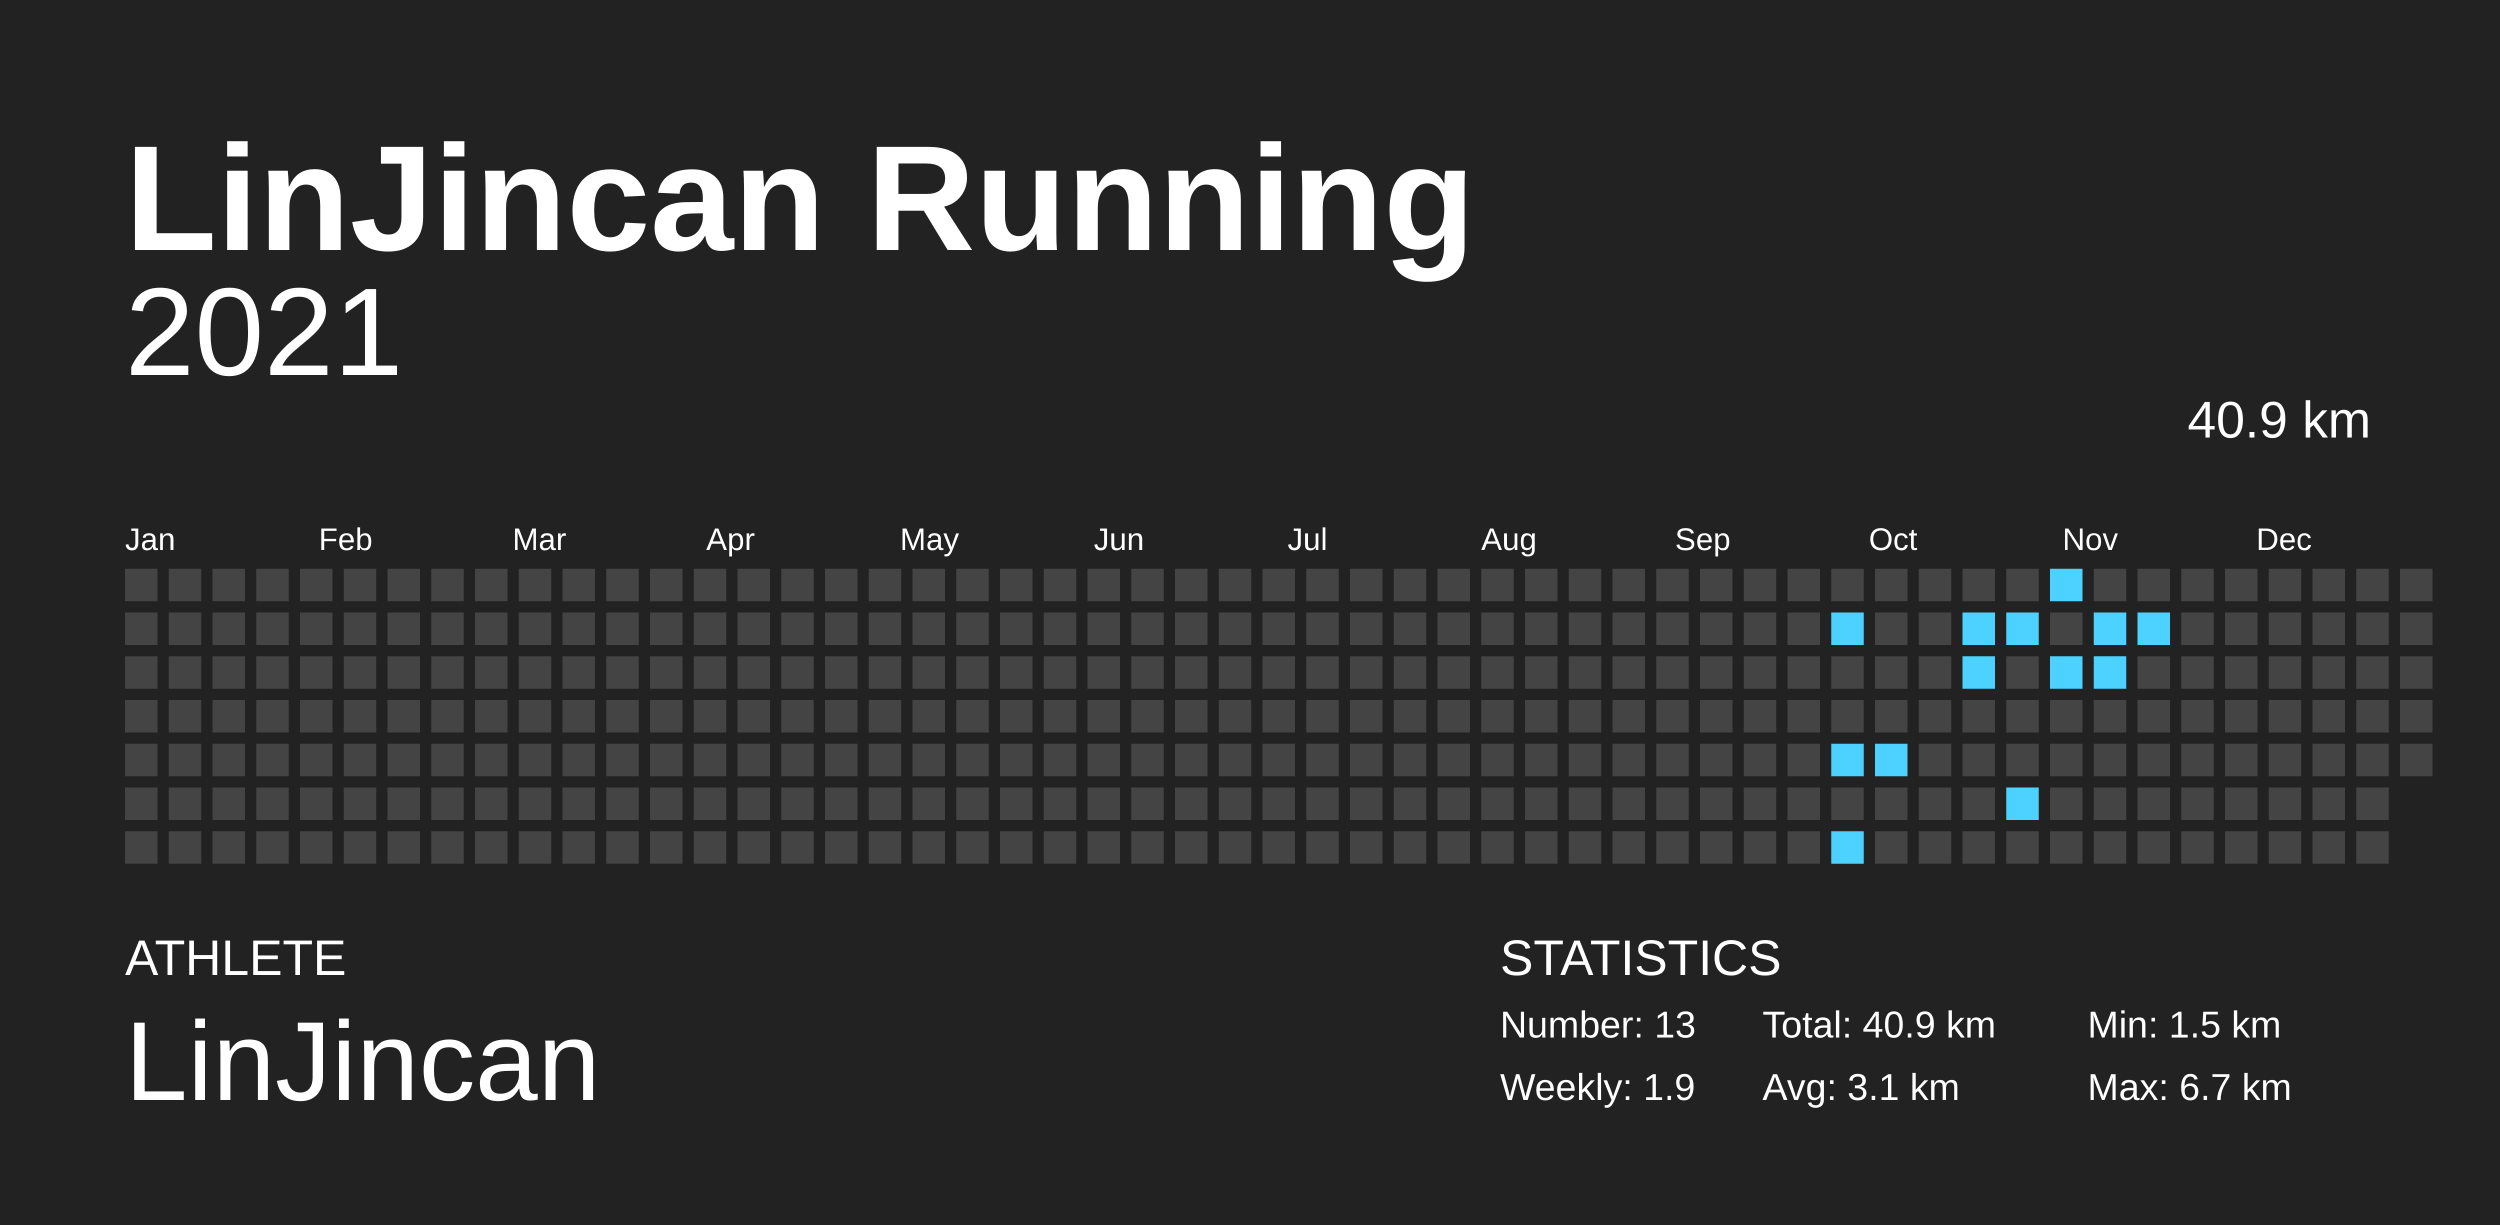
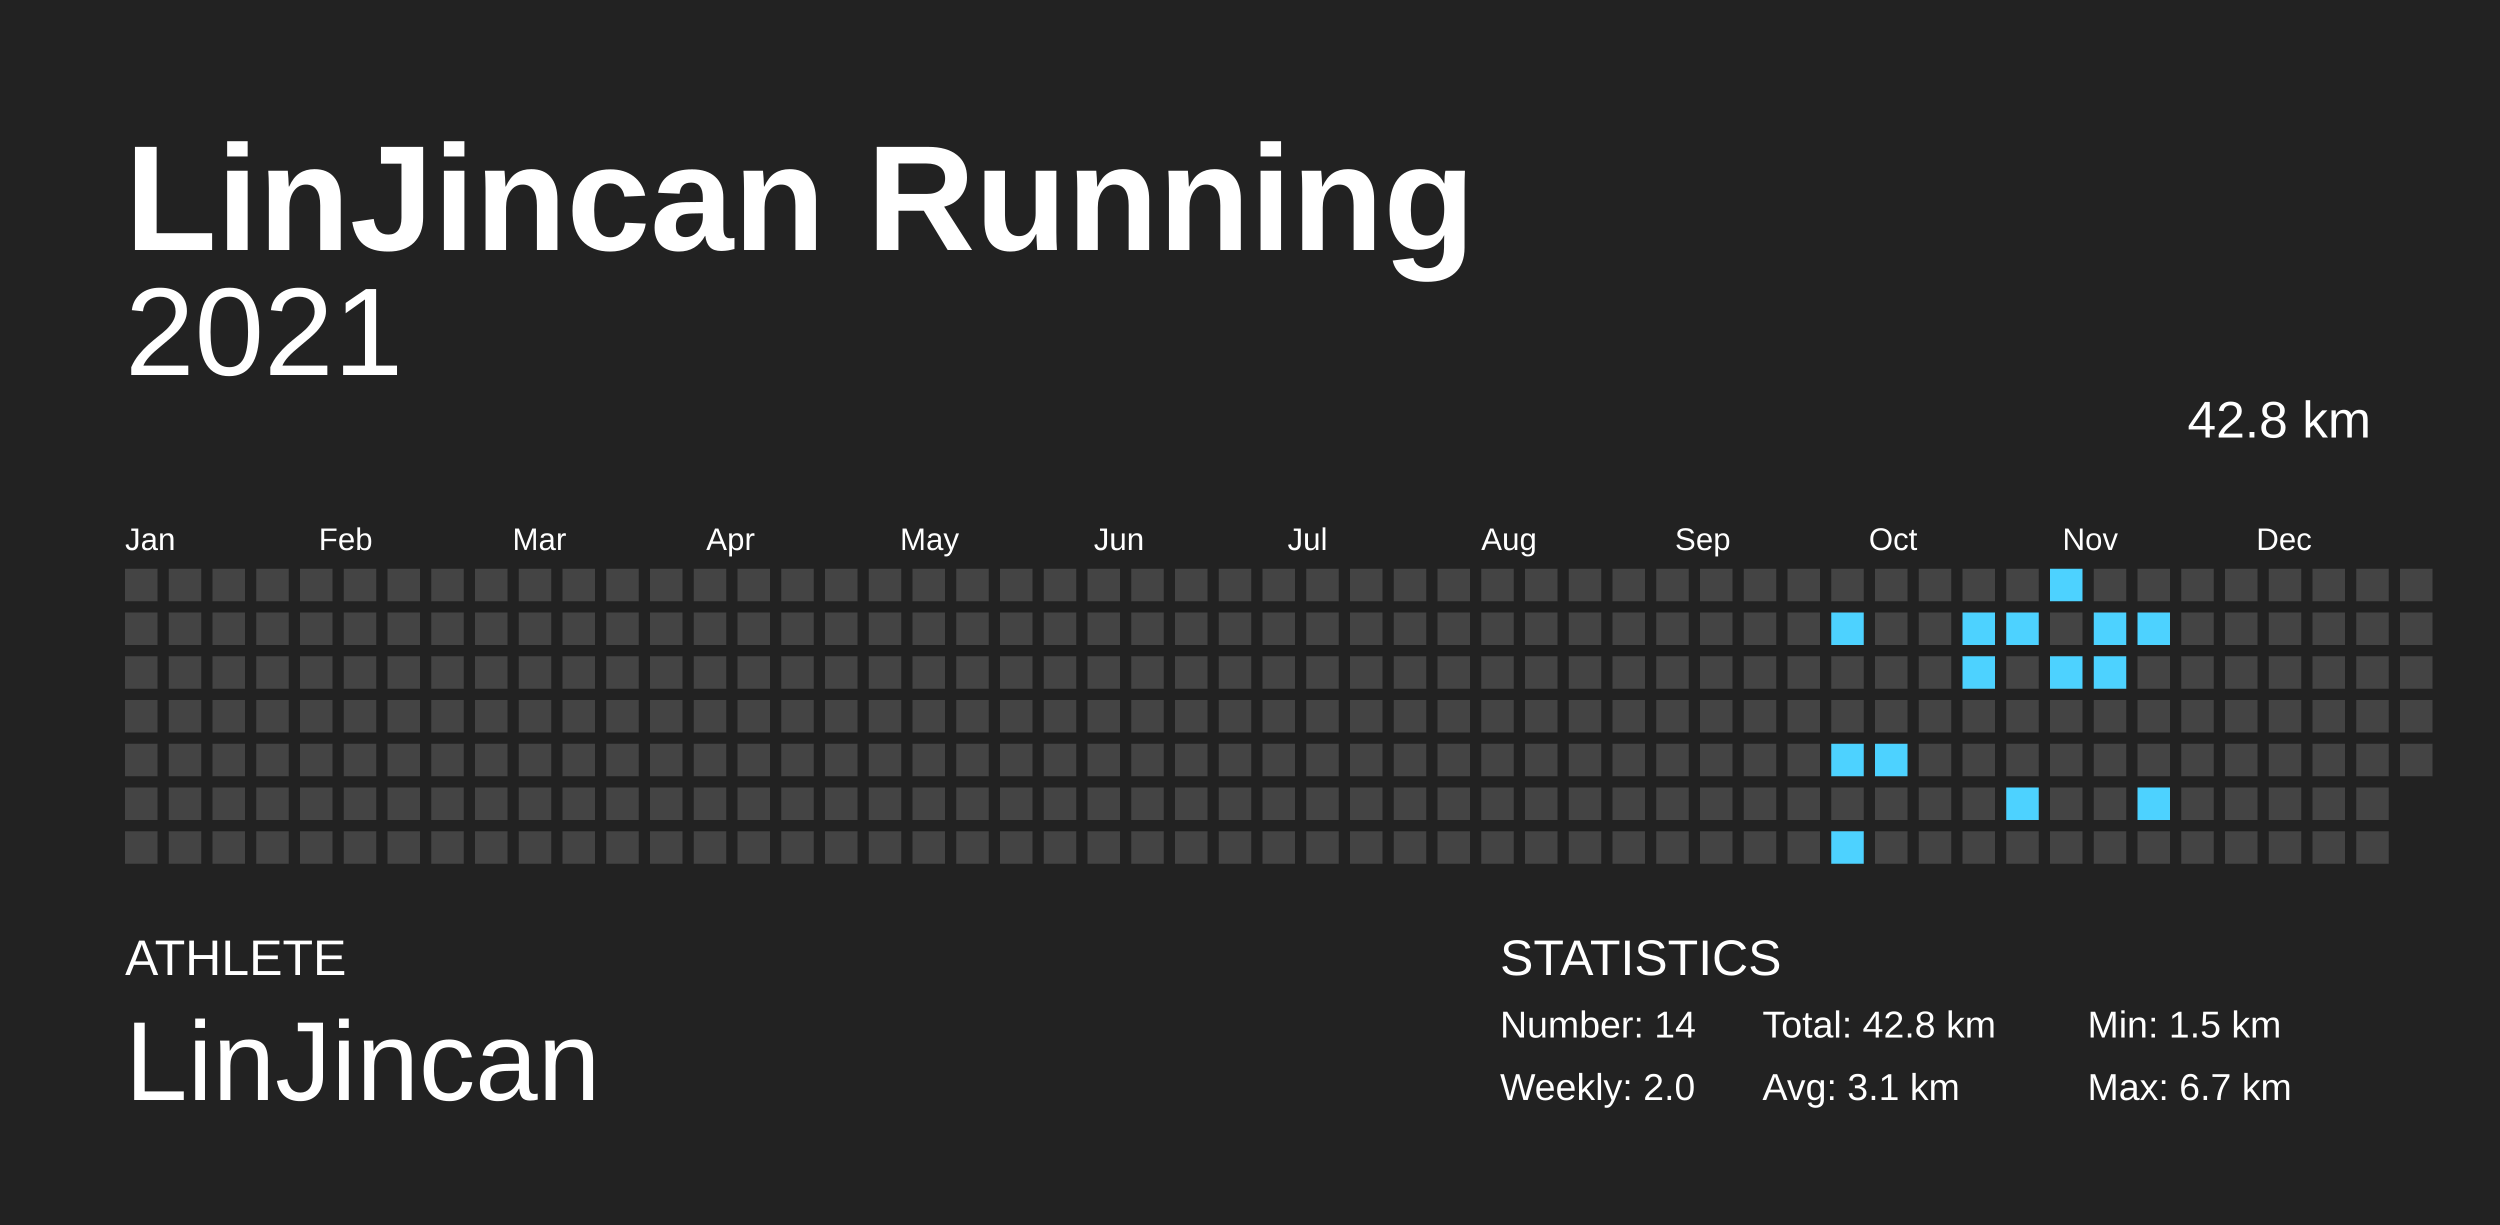
<svg xmlns="http://www.w3.org/2000/svg" baseProfile="full" height="98mm" version="1.1" viewBox="0,0,200,98" width="200mm">
  <defs />
  <rect fill="#222222" height="98" width="200" x="0" y="0" />
  <text fill="#FFFFFF" style="font-size:12px; font-family:Arial; font-weight:bold;" x="10" y="20">LinJincan Running</text>
  <text fill="#FFFFFF" style="font-size:4px; font-family:Arial" x="10" y="78">ATHLETE</text>
  <text fill="#FFFFFF" style="font-size:9px; font-family:Arial" x="10" y="88">LinJincan</text>
  <text fill="#FFFFFF" style="font-size:4px; font-family:Arial" x="120" y="78">STATISTICS</text>
-   <text fill="#FFFFFF" style="font-size:3px; font-family:Arial" x="120" y="83">Number: 13</text>
-   <text fill="#FFFFFF" style="font-size:3px; font-family:Arial" x="120" y="88">Weekly: 1.9</text>
-   <text fill="#FFFFFF" style="font-size:3px; font-family:Arial" x="141" y="83">Total: 40.9 km</text>
+   <text fill="#FFFFFF" style="font-size:3px; font-family:Arial" x="120" y="83">Number: 14</text>
+   <text fill="#FFFFFF" style="font-size:3px; font-family:Arial" x="120" y="88">Weekly: 2.0</text>
+   <text fill="#FFFFFF" style="font-size:3px; font-family:Arial" x="141" y="83">Total: 42.8 km</text>
  <text fill="#FFFFFF" style="font-size:3px; font-family:Arial" x="141" y="88">Avg: 3.1 km</text>
  <text fill="#FFFFFF" style="font-size:3px; font-family:Arial" x="167" y="83">Min: 1.5 km</text>
  <text fill="#FFFFFF" style="font-size:3px; font-family:Arial" x="167" y="88">Max: 6.7 km</text>
  <text alignment-baseline="hanging" fill="#FFFFFF" style="font-size:10.0px; font-family:Arial;" x="10" y="30">2021</text>
-   <text alignment-baseline="hanging" fill="#FFFFFF" style="font-size:4.125px; font-family:Arial;" x="175" y="35">40.9 km</text>
+   <text alignment-baseline="hanging" fill="#FFFFFF" style="font-size:4.125px; font-family:Arial;" x="175" y="35">42.8 km</text>
  <text fill="#FFFFFF" style="font-size:2.5px; font-family:Arial" x="10.0" y="44">Jan</text>
  <text fill="#FFFFFF" style="font-size:2.5px; font-family:Arial" x="25.5" y="44">Feb</text>
  <text fill="#FFFFFF" style="font-size:2.5px; font-family:Arial" x="41.0" y="44">Mar</text>
  <text fill="#FFFFFF" style="font-size:2.5px; font-family:Arial" x="56.5" y="44">Apr</text>
  <text fill="#FFFFFF" style="font-size:2.5px; font-family:Arial" x="72.0" y="44">May</text>
  <text fill="#FFFFFF" style="font-size:2.5px; font-family:Arial" x="87.5" y="44">Jun</text>
  <text fill="#FFFFFF" style="font-size:2.5px; font-family:Arial" x="103.0" y="44">Jul</text>
  <text fill="#FFFFFF" style="font-size:2.5px; font-family:Arial" x="118.5" y="44">Aug</text>
  <text fill="#FFFFFF" style="font-size:2.5px; font-family:Arial" x="134.0" y="44">Sep</text>
  <text fill="#FFFFFF" style="font-size:2.5px; font-family:Arial" x="149.5" y="44">Oct</text>
  <text fill="#FFFFFF" style="font-size:2.5px; font-family:Arial" x="165.0" y="44">Nov</text>
  <text fill="#FFFFFF" style="font-size:2.5px; font-family:Arial" x="180.5" y="44">Dec</text>
  <rect fill="#444444" height="2.6" width="2.6" x="10.0" y="45.5" />
  <rect fill="#444444" height="2.6" width="2.6" x="10.0" y="49.0" />
  <rect fill="#444444" height="2.6" width="2.6" x="10.0" y="52.5" />
  <rect fill="#444444" height="2.6" width="2.6" x="10.0" y="56.0" />
  <rect fill="#444444" height="2.6" width="2.6" x="10.0" y="59.5" />
  <rect fill="#444444" height="2.6" width="2.6" x="10.0" y="63.0" />
  <rect fill="#444444" height="2.6" width="2.6" x="10.0" y="66.5" />
  <rect fill="#444444" height="2.6" width="2.6" x="13.5" y="45.5" />
  <rect fill="#444444" height="2.6" width="2.6" x="13.5" y="49.0" />
  <rect fill="#444444" height="2.6" width="2.6" x="13.5" y="52.5" />
  <rect fill="#444444" height="2.6" width="2.6" x="13.5" y="56.0" />
  <rect fill="#444444" height="2.6" width="2.6" x="13.5" y="59.5" />
  <rect fill="#444444" height="2.6" width="2.6" x="13.5" y="63.0" />
  <rect fill="#444444" height="2.6" width="2.6" x="13.5" y="66.5" />
  <rect fill="#444444" height="2.6" width="2.6" x="17.0" y="45.5" />
  <rect fill="#444444" height="2.6" width="2.6" x="17.0" y="49.0" />
  <rect fill="#444444" height="2.6" width="2.6" x="17.0" y="52.5" />
  <rect fill="#444444" height="2.6" width="2.6" x="17.0" y="56.0" />
  <rect fill="#444444" height="2.6" width="2.6" x="17.0" y="59.5" />
  <rect fill="#444444" height="2.6" width="2.6" x="17.0" y="63.0" />
  <rect fill="#444444" height="2.6" width="2.6" x="17.0" y="66.5" />
  <rect fill="#444444" height="2.6" width="2.6" x="20.5" y="45.5" />
  <rect fill="#444444" height="2.6" width="2.6" x="20.5" y="49.0" />
  <rect fill="#444444" height="2.6" width="2.6" x="20.5" y="52.5" />
  <rect fill="#444444" height="2.6" width="2.6" x="20.5" y="56.0" />
  <rect fill="#444444" height="2.6" width="2.6" x="20.5" y="59.5" />
  <rect fill="#444444" height="2.6" width="2.6" x="20.5" y="63.0" />
  <rect fill="#444444" height="2.6" width="2.6" x="20.5" y="66.5" />
  <rect fill="#444444" height="2.6" width="2.6" x="24.0" y="45.5" />
  <rect fill="#444444" height="2.6" width="2.6" x="24.0" y="49.0" />
  <rect fill="#444444" height="2.6" width="2.6" x="24.0" y="52.5" />
  <rect fill="#444444" height="2.6" width="2.6" x="24.0" y="56.0" />
  <rect fill="#444444" height="2.6" width="2.6" x="24.0" y="59.5" />
  <rect fill="#444444" height="2.6" width="2.6" x="24.0" y="63.0" />
  <rect fill="#444444" height="2.6" width="2.6" x="24.0" y="66.5" />
  <rect fill="#444444" height="2.6" width="2.6" x="27.5" y="45.5" />
  <rect fill="#444444" height="2.6" width="2.6" x="27.5" y="49.0" />
  <rect fill="#444444" height="2.6" width="2.6" x="27.5" y="52.5" />
  <rect fill="#444444" height="2.6" width="2.6" x="27.5" y="56.0" />
  <rect fill="#444444" height="2.6" width="2.6" x="27.5" y="59.5" />
  <rect fill="#444444" height="2.6" width="2.6" x="27.5" y="63.0" />
  <rect fill="#444444" height="2.6" width="2.6" x="27.5" y="66.5" />
  <rect fill="#444444" height="2.6" width="2.6" x="31.0" y="45.5" />
  <rect fill="#444444" height="2.6" width="2.6" x="31.0" y="49.0" />
  <rect fill="#444444" height="2.6" width="2.6" x="31.0" y="52.5" />
  <rect fill="#444444" height="2.6" width="2.6" x="31.0" y="56.0" />
  <rect fill="#444444" height="2.6" width="2.6" x="31.0" y="59.5" />
  <rect fill="#444444" height="2.6" width="2.6" x="31.0" y="63.0" />
  <rect fill="#444444" height="2.6" width="2.6" x="31.0" y="66.5" />
  <rect fill="#444444" height="2.6" width="2.6" x="34.5" y="45.5" />
  <rect fill="#444444" height="2.6" width="2.6" x="34.5" y="49.0" />
  <rect fill="#444444" height="2.6" width="2.6" x="34.5" y="52.5" />
  <rect fill="#444444" height="2.6" width="2.6" x="34.5" y="56.0" />
  <rect fill="#444444" height="2.6" width="2.6" x="34.5" y="59.5" />
  <rect fill="#444444" height="2.6" width="2.6" x="34.5" y="63.0" />
  <rect fill="#444444" height="2.6" width="2.6" x="34.5" y="66.5" />
  <rect fill="#444444" height="2.6" width="2.6" x="38.0" y="45.5" />
  <rect fill="#444444" height="2.6" width="2.6" x="38.0" y="49.0" />
  <rect fill="#444444" height="2.6" width="2.6" x="38.0" y="52.5" />
  <rect fill="#444444" height="2.6" width="2.6" x="38.0" y="56.0" />
  <rect fill="#444444" height="2.6" width="2.6" x="38.0" y="59.5" />
  <rect fill="#444444" height="2.6" width="2.6" x="38.0" y="63.0" />
  <rect fill="#444444" height="2.6" width="2.6" x="38.0" y="66.5" />
  <rect fill="#444444" height="2.6" width="2.6" x="41.5" y="45.5" />
  <rect fill="#444444" height="2.6" width="2.6" x="41.5" y="49.0" />
  <rect fill="#444444" height="2.6" width="2.6" x="41.5" y="52.5" />
  <rect fill="#444444" height="2.6" width="2.6" x="41.5" y="56.0" />
  <rect fill="#444444" height="2.6" width="2.6" x="41.5" y="59.5" />
  <rect fill="#444444" height="2.6" width="2.6" x="41.5" y="63.0" />
  <rect fill="#444444" height="2.6" width="2.6" x="41.5" y="66.5" />
  <rect fill="#444444" height="2.6" width="2.6" x="45.0" y="45.5" />
  <rect fill="#444444" height="2.6" width="2.6" x="45.0" y="49.0" />
  <rect fill="#444444" height="2.6" width="2.6" x="45.0" y="52.5" />
  <rect fill="#444444" height="2.6" width="2.6" x="45.0" y="56.0" />
  <rect fill="#444444" height="2.6" width="2.6" x="45.0" y="59.5" />
  <rect fill="#444444" height="2.6" width="2.6" x="45.0" y="63.0" />
  <rect fill="#444444" height="2.6" width="2.6" x="45.0" y="66.5" />
  <rect fill="#444444" height="2.6" width="2.6" x="48.5" y="45.5" />
  <rect fill="#444444" height="2.6" width="2.6" x="48.5" y="49.0" />
  <rect fill="#444444" height="2.6" width="2.6" x="48.5" y="52.5" />
  <rect fill="#444444" height="2.6" width="2.6" x="48.5" y="56.0" />
  <rect fill="#444444" height="2.6" width="2.6" x="48.5" y="59.5" />
  <rect fill="#444444" height="2.6" width="2.6" x="48.5" y="63.0" />
  <rect fill="#444444" height="2.6" width="2.6" x="48.5" y="66.5" />
  <rect fill="#444444" height="2.6" width="2.6" x="52.0" y="45.5" />
  <rect fill="#444444" height="2.6" width="2.6" x="52.0" y="49.0" />
  <rect fill="#444444" height="2.6" width="2.6" x="52.0" y="52.5" />
  <rect fill="#444444" height="2.6" width="2.6" x="52.0" y="56.0" />
  <rect fill="#444444" height="2.6" width="2.6" x="52.0" y="59.5" />
  <rect fill="#444444" height="2.6" width="2.6" x="52.0" y="63.0" />
  <rect fill="#444444" height="2.6" width="2.6" x="52.0" y="66.5" />
  <rect fill="#444444" height="2.6" width="2.6" x="55.5" y="45.5" />
  <rect fill="#444444" height="2.6" width="2.6" x="55.5" y="49.0" />
  <rect fill="#444444" height="2.6" width="2.6" x="55.5" y="52.5" />
  <rect fill="#444444" height="2.6" width="2.6" x="55.5" y="56.0" />
  <rect fill="#444444" height="2.6" width="2.6" x="55.5" y="59.5" />
  <rect fill="#444444" height="2.6" width="2.6" x="55.5" y="63.0" />
  <rect fill="#444444" height="2.6" width="2.6" x="55.5" y="66.5" />
  <rect fill="#444444" height="2.6" width="2.6" x="59.0" y="45.5" />
  <rect fill="#444444" height="2.6" width="2.6" x="59.0" y="49.0" />
  <rect fill="#444444" height="2.6" width="2.6" x="59.0" y="52.5" />
  <rect fill="#444444" height="2.6" width="2.6" x="59.0" y="56.0" />
  <rect fill="#444444" height="2.6" width="2.6" x="59.0" y="59.5" />
  <rect fill="#444444" height="2.6" width="2.6" x="59.0" y="63.0" />
  <rect fill="#444444" height="2.6" width="2.6" x="59.0" y="66.5" />
  <rect fill="#444444" height="2.6" width="2.6" x="62.5" y="45.5" />
  <rect fill="#444444" height="2.6" width="2.6" x="62.5" y="49.0" />
  <rect fill="#444444" height="2.6" width="2.6" x="62.5" y="52.5" />
  <rect fill="#444444" height="2.6" width="2.6" x="62.5" y="56.0" />
  <rect fill="#444444" height="2.6" width="2.6" x="62.5" y="59.5" />
  <rect fill="#444444" height="2.6" width="2.6" x="62.5" y="63.0" />
  <rect fill="#444444" height="2.6" width="2.6" x="62.5" y="66.5" />
  <rect fill="#444444" height="2.6" width="2.6" x="66.0" y="45.5" />
  <rect fill="#444444" height="2.6" width="2.6" x="66.0" y="49.0" />
  <rect fill="#444444" height="2.6" width="2.6" x="66.0" y="52.5" />
  <rect fill="#444444" height="2.6" width="2.6" x="66.0" y="56.0" />
  <rect fill="#444444" height="2.6" width="2.6" x="66.0" y="59.5" />
  <rect fill="#444444" height="2.6" width="2.6" x="66.0" y="63.0" />
  <rect fill="#444444" height="2.6" width="2.6" x="66.0" y="66.5" />
  <rect fill="#444444" height="2.6" width="2.6" x="69.5" y="45.5" />
  <rect fill="#444444" height="2.6" width="2.6" x="69.5" y="49.0" />
  <rect fill="#444444" height="2.6" width="2.6" x="69.5" y="52.5" />
  <rect fill="#444444" height="2.6" width="2.6" x="69.5" y="56.0" />
  <rect fill="#444444" height="2.6" width="2.6" x="69.5" y="59.5" />
  <rect fill="#444444" height="2.6" width="2.6" x="69.5" y="63.0" />
  <rect fill="#444444" height="2.6" width="2.6" x="69.5" y="66.5" />
  <rect fill="#444444" height="2.6" width="2.6" x="73.0" y="45.5" />
  <rect fill="#444444" height="2.6" width="2.6" x="73.0" y="49.0" />
  <rect fill="#444444" height="2.6" width="2.6" x="73.0" y="52.5" />
  <rect fill="#444444" height="2.6" width="2.6" x="73.0" y="56.0" />
  <rect fill="#444444" height="2.6" width="2.6" x="73.0" y="59.5" />
  <rect fill="#444444" height="2.6" width="2.6" x="73.0" y="63.0" />
  <rect fill="#444444" height="2.6" width="2.6" x="73.0" y="66.5" />
  <rect fill="#444444" height="2.6" width="2.6" x="76.5" y="45.5" />
  <rect fill="#444444" height="2.6" width="2.6" x="76.5" y="49.0" />
  <rect fill="#444444" height="2.6" width="2.6" x="76.5" y="52.5" />
  <rect fill="#444444" height="2.6" width="2.6" x="76.5" y="56.0" />
  <rect fill="#444444" height="2.6" width="2.6" x="76.5" y="59.5" />
  <rect fill="#444444" height="2.6" width="2.6" x="76.5" y="63.0" />
  <rect fill="#444444" height="2.6" width="2.6" x="76.5" y="66.5" />
  <rect fill="#444444" height="2.6" width="2.6" x="80.0" y="45.5" />
  <rect fill="#444444" height="2.6" width="2.6" x="80.0" y="49.0" />
  <rect fill="#444444" height="2.6" width="2.6" x="80.0" y="52.5" />
  <rect fill="#444444" height="2.6" width="2.6" x="80.0" y="56.0" />
  <rect fill="#444444" height="2.6" width="2.6" x="80.0" y="59.5" />
  <rect fill="#444444" height="2.6" width="2.6" x="80.0" y="63.0" />
  <rect fill="#444444" height="2.6" width="2.6" x="80.0" y="66.5" />
  <rect fill="#444444" height="2.6" width="2.6" x="83.5" y="45.5" />
  <rect fill="#444444" height="2.6" width="2.6" x="83.5" y="49.0" />
  <rect fill="#444444" height="2.6" width="2.6" x="83.5" y="52.5" />
  <rect fill="#444444" height="2.6" width="2.6" x="83.5" y="56.0" />
  <rect fill="#444444" height="2.6" width="2.6" x="83.5" y="59.5" />
  <rect fill="#444444" height="2.6" width="2.6" x="83.5" y="63.0" />
  <rect fill="#444444" height="2.6" width="2.6" x="83.5" y="66.5" />
  <rect fill="#444444" height="2.6" width="2.6" x="87.0" y="45.5" />
  <rect fill="#444444" height="2.6" width="2.6" x="87.0" y="49.0" />
  <rect fill="#444444" height="2.6" width="2.6" x="87.0" y="52.5" />
  <rect fill="#444444" height="2.6" width="2.6" x="87.0" y="56.0" />
  <rect fill="#444444" height="2.6" width="2.6" x="87.0" y="59.5" />
  <rect fill="#444444" height="2.6" width="2.6" x="87.0" y="63.0" />
  <rect fill="#444444" height="2.6" width="2.6" x="87.0" y="66.5" />
  <rect fill="#444444" height="2.6" width="2.6" x="90.5" y="45.5" />
  <rect fill="#444444" height="2.6" width="2.6" x="90.5" y="49.0" />
  <rect fill="#444444" height="2.6" width="2.6" x="90.5" y="52.5" />
  <rect fill="#444444" height="2.6" width="2.6" x="90.5" y="56.0" />
  <rect fill="#444444" height="2.6" width="2.6" x="90.5" y="59.5" />
  <rect fill="#444444" height="2.6" width="2.6" x="90.5" y="63.0" />
  <rect fill="#444444" height="2.6" width="2.6" x="90.5" y="66.5" />
  <rect fill="#444444" height="2.6" width="2.6" x="94.0" y="45.5" />
  <rect fill="#444444" height="2.6" width="2.6" x="94.0" y="49.0" />
  <rect fill="#444444" height="2.6" width="2.6" x="94.0" y="52.5" />
  <rect fill="#444444" height="2.6" width="2.6" x="94.0" y="56.0" />
  <rect fill="#444444" height="2.6" width="2.6" x="94.0" y="59.5" />
  <rect fill="#444444" height="2.6" width="2.6" x="94.0" y="63.0" />
  <rect fill="#444444" height="2.6" width="2.6" x="94.0" y="66.5" />
  <rect fill="#444444" height="2.6" width="2.6" x="97.5" y="45.5" />
  <rect fill="#444444" height="2.6" width="2.6" x="97.5" y="49.0" />
  <rect fill="#444444" height="2.6" width="2.6" x="97.5" y="52.5" />
  <rect fill="#444444" height="2.6" width="2.6" x="97.5" y="56.0" />
  <rect fill="#444444" height="2.6" width="2.6" x="97.5" y="59.5" />
  <rect fill="#444444" height="2.6" width="2.6" x="97.5" y="63.0" />
  <rect fill="#444444" height="2.6" width="2.6" x="97.5" y="66.5" />
  <rect fill="#444444" height="2.6" width="2.6" x="101.0" y="45.5" />
  <rect fill="#444444" height="2.6" width="2.6" x="101.0" y="49.0" />
  <rect fill="#444444" height="2.6" width="2.6" x="101.0" y="52.5" />
  <rect fill="#444444" height="2.6" width="2.6" x="101.0" y="56.0" />
  <rect fill="#444444" height="2.6" width="2.6" x="101.0" y="59.5" />
  <rect fill="#444444" height="2.6" width="2.6" x="101.0" y="63.0" />
  <rect fill="#444444" height="2.6" width="2.6" x="101.0" y="66.5" />
  <rect fill="#444444" height="2.6" width="2.6" x="104.5" y="45.5" />
  <rect fill="#444444" height="2.6" width="2.6" x="104.5" y="49.0" />
  <rect fill="#444444" height="2.6" width="2.6" x="104.5" y="52.5" />
  <rect fill="#444444" height="2.6" width="2.6" x="104.5" y="56.0" />
  <rect fill="#444444" height="2.6" width="2.6" x="104.5" y="59.5" />
  <rect fill="#444444" height="2.6" width="2.6" x="104.5" y="63.0" />
  <rect fill="#444444" height="2.6" width="2.6" x="104.5" y="66.5" />
  <rect fill="#444444" height="2.6" width="2.6" x="108.0" y="45.5" />
  <rect fill="#444444" height="2.6" width="2.6" x="108.0" y="49.0" />
  <rect fill="#444444" height="2.6" width="2.6" x="108.0" y="52.5" />
  <rect fill="#444444" height="2.6" width="2.6" x="108.0" y="56.0" />
  <rect fill="#444444" height="2.6" width="2.6" x="108.0" y="59.5" />
  <rect fill="#444444" height="2.6" width="2.6" x="108.0" y="63.0" />
  <rect fill="#444444" height="2.6" width="2.6" x="108.0" y="66.5" />
  <rect fill="#444444" height="2.6" width="2.6" x="111.5" y="45.5" />
  <rect fill="#444444" height="2.6" width="2.6" x="111.5" y="49.0" />
  <rect fill="#444444" height="2.6" width="2.6" x="111.5" y="52.5" />
  <rect fill="#444444" height="2.6" width="2.6" x="111.5" y="56.0" />
  <rect fill="#444444" height="2.6" width="2.6" x="111.5" y="59.5" />
  <rect fill="#444444" height="2.6" width="2.6" x="111.5" y="63.0" />
  <rect fill="#444444" height="2.6" width="2.6" x="111.5" y="66.5" />
  <rect fill="#444444" height="2.6" width="2.6" x="115.0" y="45.5" />
  <rect fill="#444444" height="2.6" width="2.6" x="115.0" y="49.0" />
  <rect fill="#444444" height="2.6" width="2.6" x="115.0" y="52.5" />
  <rect fill="#444444" height="2.6" width="2.6" x="115.0" y="56.0" />
  <rect fill="#444444" height="2.6" width="2.6" x="115.0" y="59.5" />
  <rect fill="#444444" height="2.6" width="2.6" x="115.0" y="63.0" />
  <rect fill="#444444" height="2.6" width="2.6" x="115.0" y="66.5" />
  <rect fill="#444444" height="2.6" width="2.6" x="118.5" y="45.5" />
  <rect fill="#444444" height="2.6" width="2.6" x="118.5" y="49.0" />
  <rect fill="#444444" height="2.6" width="2.6" x="118.5" y="52.5" />
  <rect fill="#444444" height="2.6" width="2.6" x="118.5" y="56.0" />
  <rect fill="#444444" height="2.6" width="2.6" x="118.5" y="59.5" />
  <rect fill="#444444" height="2.6" width="2.6" x="118.5" y="63.0" />
  <rect fill="#444444" height="2.6" width="2.6" x="118.5" y="66.5" />
  <rect fill="#444444" height="2.6" width="2.6" x="122.0" y="45.5" />
  <rect fill="#444444" height="2.6" width="2.6" x="122.0" y="49.0" />
  <rect fill="#444444" height="2.6" width="2.6" x="122.0" y="52.5" />
  <rect fill="#444444" height="2.6" width="2.6" x="122.0" y="56.0" />
  <rect fill="#444444" height="2.6" width="2.6" x="122.0" y="59.5" />
  <rect fill="#444444" height="2.6" width="2.6" x="122.0" y="63.0" />
  <rect fill="#444444" height="2.6" width="2.6" x="122.0" y="66.5" />
  <rect fill="#444444" height="2.6" width="2.6" x="125.5" y="45.5" />
  <rect fill="#444444" height="2.6" width="2.6" x="125.5" y="49.0" />
  <rect fill="#444444" height="2.6" width="2.6" x="125.5" y="52.5" />
  <rect fill="#444444" height="2.6" width="2.6" x="125.5" y="56.0" />
  <rect fill="#444444" height="2.6" width="2.6" x="125.5" y="59.5" />
  <rect fill="#444444" height="2.6" width="2.6" x="125.5" y="63.0" />
  <rect fill="#444444" height="2.6" width="2.6" x="125.5" y="66.5" />
  <rect fill="#444444" height="2.6" width="2.6" x="129.0" y="45.5" />
  <rect fill="#444444" height="2.6" width="2.6" x="129.0" y="49.0" />
  <rect fill="#444444" height="2.6" width="2.6" x="129.0" y="52.5" />
  <rect fill="#444444" height="2.6" width="2.6" x="129.0" y="56.0" />
  <rect fill="#444444" height="2.6" width="2.6" x="129.0" y="59.5" />
  <rect fill="#444444" height="2.6" width="2.6" x="129.0" y="63.0" />
  <rect fill="#444444" height="2.6" width="2.6" x="129.0" y="66.5" />
  <rect fill="#444444" height="2.6" width="2.6" x="132.5" y="45.5" />
  <rect fill="#444444" height="2.6" width="2.6" x="132.5" y="49.0" />
  <rect fill="#444444" height="2.6" width="2.6" x="132.5" y="52.5" />
  <rect fill="#444444" height="2.6" width="2.6" x="132.5" y="56.0" />
  <rect fill="#444444" height="2.6" width="2.6" x="132.5" y="59.5" />
  <rect fill="#444444" height="2.6" width="2.6" x="132.5" y="63.0" />
  <rect fill="#444444" height="2.6" width="2.6" x="132.5" y="66.5" />
  <rect fill="#444444" height="2.6" width="2.6" x="136.0" y="45.5" />
  <rect fill="#444444" height="2.6" width="2.6" x="136.0" y="49.0" />
  <rect fill="#444444" height="2.6" width="2.6" x="136.0" y="52.5" />
  <rect fill="#444444" height="2.6" width="2.6" x="136.0" y="56.0" />
  <rect fill="#444444" height="2.6" width="2.6" x="136.0" y="59.5" />
  <rect fill="#444444" height="2.6" width="2.6" x="136.0" y="63.0" />
  <rect fill="#444444" height="2.6" width="2.6" x="136.0" y="66.5" />
  <rect fill="#444444" height="2.6" width="2.6" x="139.5" y="45.5" />
  <rect fill="#444444" height="2.6" width="2.6" x="139.5" y="49.0" />
  <rect fill="#444444" height="2.6" width="2.6" x="139.5" y="52.5" />
  <rect fill="#444444" height="2.6" width="2.6" x="139.5" y="56.0" />
  <rect fill="#444444" height="2.6" width="2.6" x="139.5" y="59.5" />
  <rect fill="#444444" height="2.6" width="2.6" x="139.5" y="63.0" />
  <rect fill="#444444" height="2.6" width="2.6" x="139.5" y="66.5" />
  <rect fill="#444444" height="2.6" width="2.6" x="143.0" y="45.5" />
  <rect fill="#444444" height="2.6" width="2.6" x="143.0" y="49.0" />
  <rect fill="#444444" height="2.6" width="2.6" x="143.0" y="52.5" />
  <rect fill="#444444" height="2.6" width="2.6" x="143.0" y="56.0" />
  <rect fill="#444444" height="2.6" width="2.6" x="143.0" y="59.5" />
  <rect fill="#444444" height="2.6" width="2.6" x="143.0" y="63.0" />
  <rect fill="#444444" height="2.6" width="2.6" x="143.0" y="66.5" />
  <rect fill="#444444" height="2.6" width="2.6" x="146.5" y="45.5" />
  <rect fill="#4dd2ff" height="2.6" width="2.6" x="146.5" y="49.0" />
  <rect fill="#444444" height="2.6" width="2.6" x="146.5" y="52.5" />
  <rect fill="#444444" height="2.6" width="2.6" x="146.5" y="56.0" />
  <rect fill="#4dd2ff" height="2.6" width="2.6" x="146.5" y="59.5" />
  <rect fill="#444444" height="2.6" width="2.6" x="146.5" y="63.0" />
  <rect fill="#4dd2ff" height="2.6" width="2.6" x="146.5" y="66.5" />
  <rect fill="#444444" height="2.6" width="2.6" x="150.0" y="45.5" />
  <rect fill="#444444" height="2.6" width="2.6" x="150.0" y="49.0" />
  <rect fill="#444444" height="2.6" width="2.6" x="150.0" y="52.5" />
  <rect fill="#444444" height="2.6" width="2.6" x="150.0" y="56.0" />
  <rect fill="#4dd2ff" height="2.6" width="2.6" x="150.0" y="59.5" />
  <rect fill="#444444" height="2.6" width="2.6" x="150.0" y="63.0" />
  <rect fill="#444444" height="2.6" width="2.6" x="150.0" y="66.5" />
  <rect fill="#444444" height="2.6" width="2.6" x="153.5" y="45.5" />
  <rect fill="#444444" height="2.6" width="2.6" x="153.5" y="49.0" />
  <rect fill="#444444" height="2.6" width="2.6" x="153.5" y="52.5" />
  <rect fill="#444444" height="2.6" width="2.6" x="153.5" y="56.0" />
  <rect fill="#444444" height="2.6" width="2.6" x="153.5" y="59.5" />
  <rect fill="#444444" height="2.6" width="2.6" x="153.5" y="63.0" />
  <rect fill="#444444" height="2.6" width="2.6" x="153.5" y="66.5" />
  <rect fill="#444444" height="2.6" width="2.6" x="157.0" y="45.5" />
  <rect fill="#4dd2ff" height="2.6" width="2.6" x="157.0" y="49.0" />
  <rect fill="#4dd2ff" height="2.6" width="2.6" x="157.0" y="52.5" />
  <rect fill="#444444" height="2.6" width="2.6" x="157.0" y="56.0" />
  <rect fill="#444444" height="2.6" width="2.6" x="157.0" y="59.5" />
  <rect fill="#444444" height="2.6" width="2.6" x="157.0" y="63.0" />
  <rect fill="#444444" height="2.6" width="2.6" x="157.0" y="66.5" />
  <rect fill="#444444" height="2.6" width="2.6" x="160.5" y="45.5" />
  <rect fill="#4dd2ff" height="2.6" width="2.6" x="160.5" y="49.0" />
  <rect fill="#444444" height="2.6" width="2.6" x="160.5" y="52.5" />
  <rect fill="#444444" height="2.6" width="2.6" x="160.5" y="56.0" />
  <rect fill="#444444" height="2.6" width="2.6" x="160.5" y="59.5" />
  <rect fill="#4dd2ff" height="2.6" width="2.6" x="160.5" y="63.0" />
  <rect fill="#444444" height="2.6" width="2.6" x="160.5" y="66.5" />
  <rect fill="#4dd2ff" height="2.6" width="2.6" x="164.0" y="45.5" />
  <rect fill="#444444" height="2.6" width="2.6" x="164.0" y="49.0" />
  <rect fill="#4dd2ff" height="2.6" width="2.6" x="164.0" y="52.5" />
  <rect fill="#444444" height="2.6" width="2.6" x="164.0" y="56.0" />
  <rect fill="#444444" height="2.6" width="2.6" x="164.0" y="59.5" />
  <rect fill="#444444" height="2.6" width="2.6" x="164.0" y="63.0" />
  <rect fill="#444444" height="2.6" width="2.6" x="164.0" y="66.5" />
  <rect fill="#444444" height="2.6" width="2.6" x="167.5" y="45.5" />
  <rect fill="#4dd2ff" height="2.6" width="2.6" x="167.5" y="49.0" />
  <rect fill="#4dd2ff" height="2.6" width="2.6" x="167.5" y="52.5" />
  <rect fill="#444444" height="2.6" width="2.6" x="167.5" y="56.0" />
  <rect fill="#444444" height="2.6" width="2.6" x="167.5" y="59.5" />
  <rect fill="#444444" height="2.6" width="2.6" x="167.5" y="63.0" />
  <rect fill="#444444" height="2.6" width="2.6" x="167.5" y="66.5" />
  <rect fill="#444444" height="2.6" width="2.6" x="171.0" y="45.5" />
  <rect fill="#4dd2ff" height="2.6" width="2.6" x="171.0" y="49.0" />
  <rect fill="#444444" height="2.6" width="2.6" x="171.0" y="52.5" />
  <rect fill="#444444" height="2.6" width="2.6" x="171.0" y="56.0" />
  <rect fill="#444444" height="2.6" width="2.6" x="171.0" y="59.5" />
-   <rect fill="#444444" height="2.6" width="2.6" x="171.0" y="63.0" />
+   <rect fill="#4dd2ff" height="2.6" width="2.6" x="171.0" y="63.0" />
  <rect fill="#444444" height="2.6" width="2.6" x="171.0" y="66.5" />
  <rect fill="#444444" height="2.6" width="2.6" x="174.5" y="45.5" />
  <rect fill="#444444" height="2.6" width="2.6" x="174.5" y="49.0" />
  <rect fill="#444444" height="2.6" width="2.6" x="174.5" y="52.5" />
  <rect fill="#444444" height="2.6" width="2.6" x="174.5" y="56.0" />
  <rect fill="#444444" height="2.6" width="2.6" x="174.5" y="59.5" />
  <rect fill="#444444" height="2.6" width="2.6" x="174.5" y="63.0" />
  <rect fill="#444444" height="2.6" width="2.6" x="174.5" y="66.5" />
  <rect fill="#444444" height="2.6" width="2.6" x="178.0" y="45.5" />
  <rect fill="#444444" height="2.6" width="2.6" x="178.0" y="49.0" />
  <rect fill="#444444" height="2.6" width="2.6" x="178.0" y="52.5" />
  <rect fill="#444444" height="2.6" width="2.6" x="178.0" y="56.0" />
  <rect fill="#444444" height="2.6" width="2.6" x="178.0" y="59.5" />
  <rect fill="#444444" height="2.6" width="2.6" x="178.0" y="63.0" />
  <rect fill="#444444" height="2.6" width="2.6" x="178.0" y="66.5" />
  <rect fill="#444444" height="2.6" width="2.6" x="181.5" y="45.5" />
  <rect fill="#444444" height="2.6" width="2.6" x="181.5" y="49.0" />
  <rect fill="#444444" height="2.6" width="2.6" x="181.5" y="52.5" />
  <rect fill="#444444" height="2.6" width="2.6" x="181.5" y="56.0" />
  <rect fill="#444444" height="2.6" width="2.6" x="181.5" y="59.5" />
  <rect fill="#444444" height="2.6" width="2.6" x="181.5" y="63.0" />
  <rect fill="#444444" height="2.6" width="2.6" x="181.5" y="66.5" />
  <rect fill="#444444" height="2.6" width="2.6" x="185.0" y="45.5" />
  <rect fill="#444444" height="2.6" width="2.6" x="185.0" y="49.0" />
  <rect fill="#444444" height="2.6" width="2.6" x="185.0" y="52.5" />
  <rect fill="#444444" height="2.6" width="2.6" x="185.0" y="56.0" />
  <rect fill="#444444" height="2.6" width="2.6" x="185.0" y="59.5" />
  <rect fill="#444444" height="2.6" width="2.6" x="185.0" y="63.0" />
  <rect fill="#444444" height="2.6" width="2.6" x="185.0" y="66.5" />
  <rect fill="#444444" height="2.6" width="2.6" x="188.5" y="45.5" />
  <rect fill="#444444" height="2.6" width="2.6" x="188.5" y="49.0" />
  <rect fill="#444444" height="2.6" width="2.6" x="188.5" y="52.5" />
  <rect fill="#444444" height="2.6" width="2.6" x="188.5" y="56.0" />
  <rect fill="#444444" height="2.6" width="2.6" x="188.5" y="59.5" />
  <rect fill="#444444" height="2.6" width="2.6" x="188.5" y="63.0" />
  <rect fill="#444444" height="2.6" width="2.6" x="188.5" y="66.5" />
  <rect fill="#444444" height="2.6" width="2.6" x="192.0" y="45.5" />
  <rect fill="#444444" height="2.6" width="2.6" x="192.0" y="49.0" />
  <rect fill="#444444" height="2.6" width="2.6" x="192.0" y="52.5" />
  <rect fill="#444444" height="2.6" width="2.6" x="192.0" y="56.0" />
  <rect fill="#444444" height="2.6" width="2.6" x="192.0" y="59.5" />
</svg>
